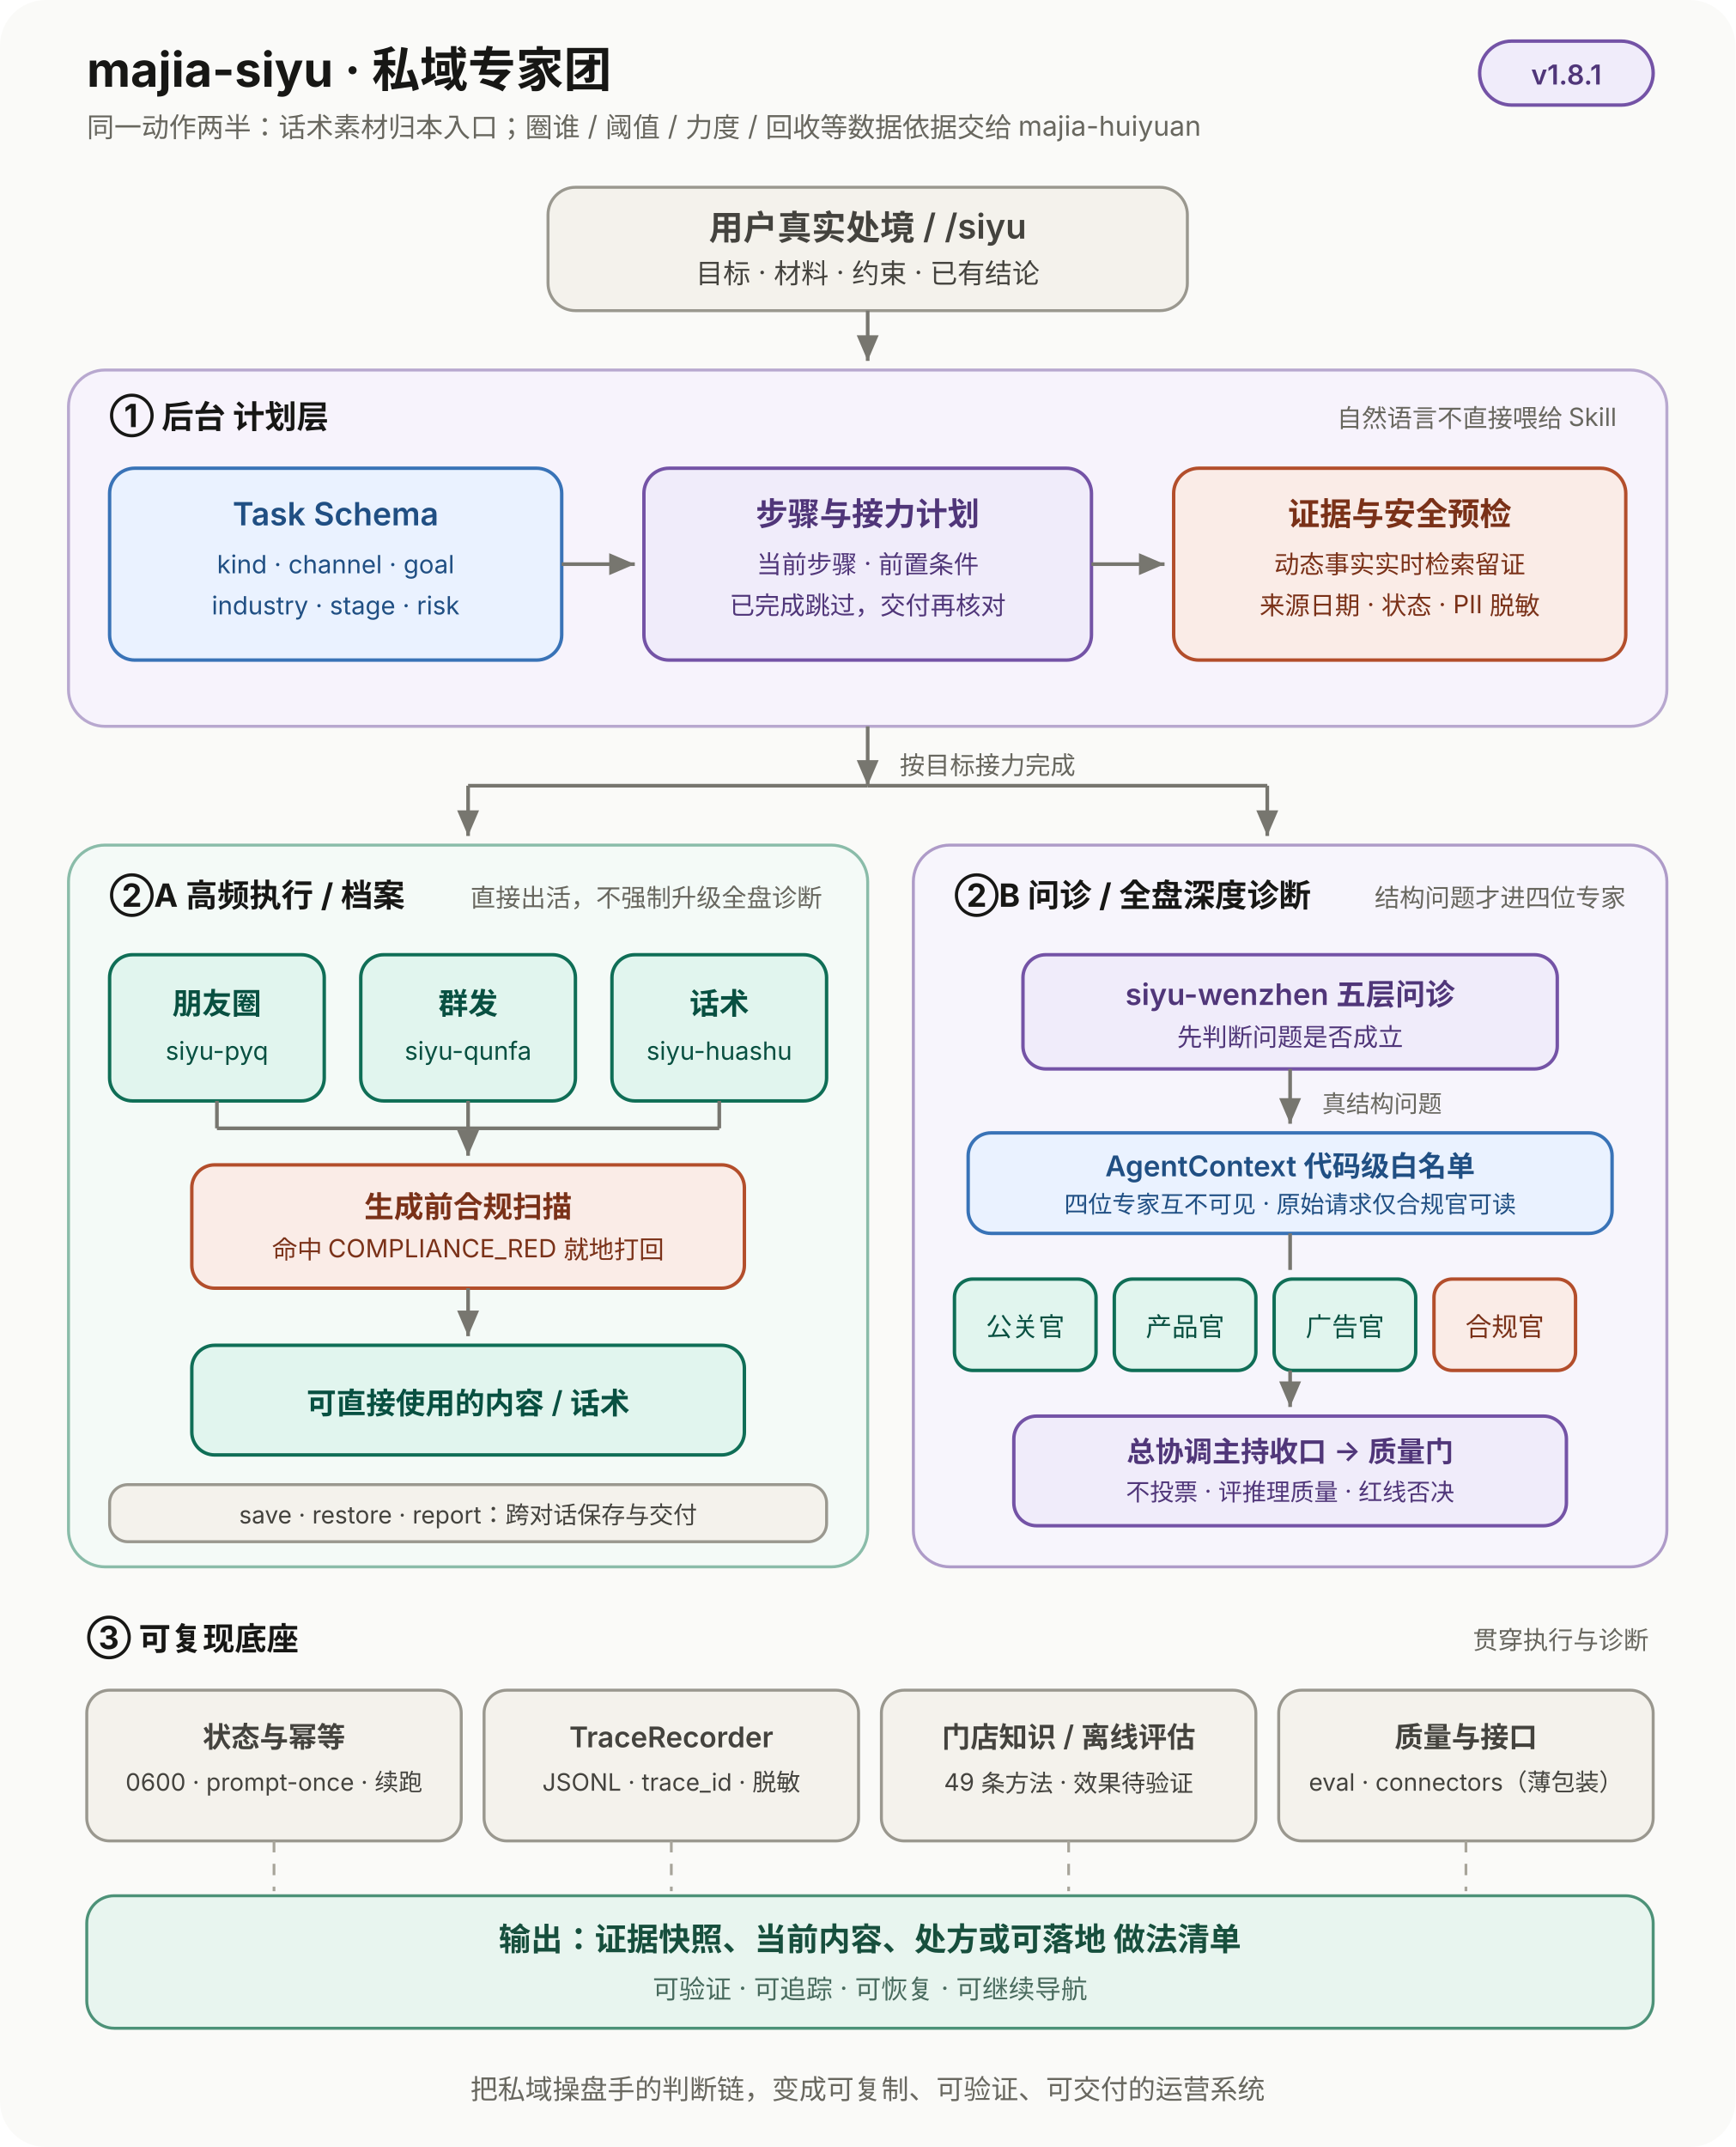
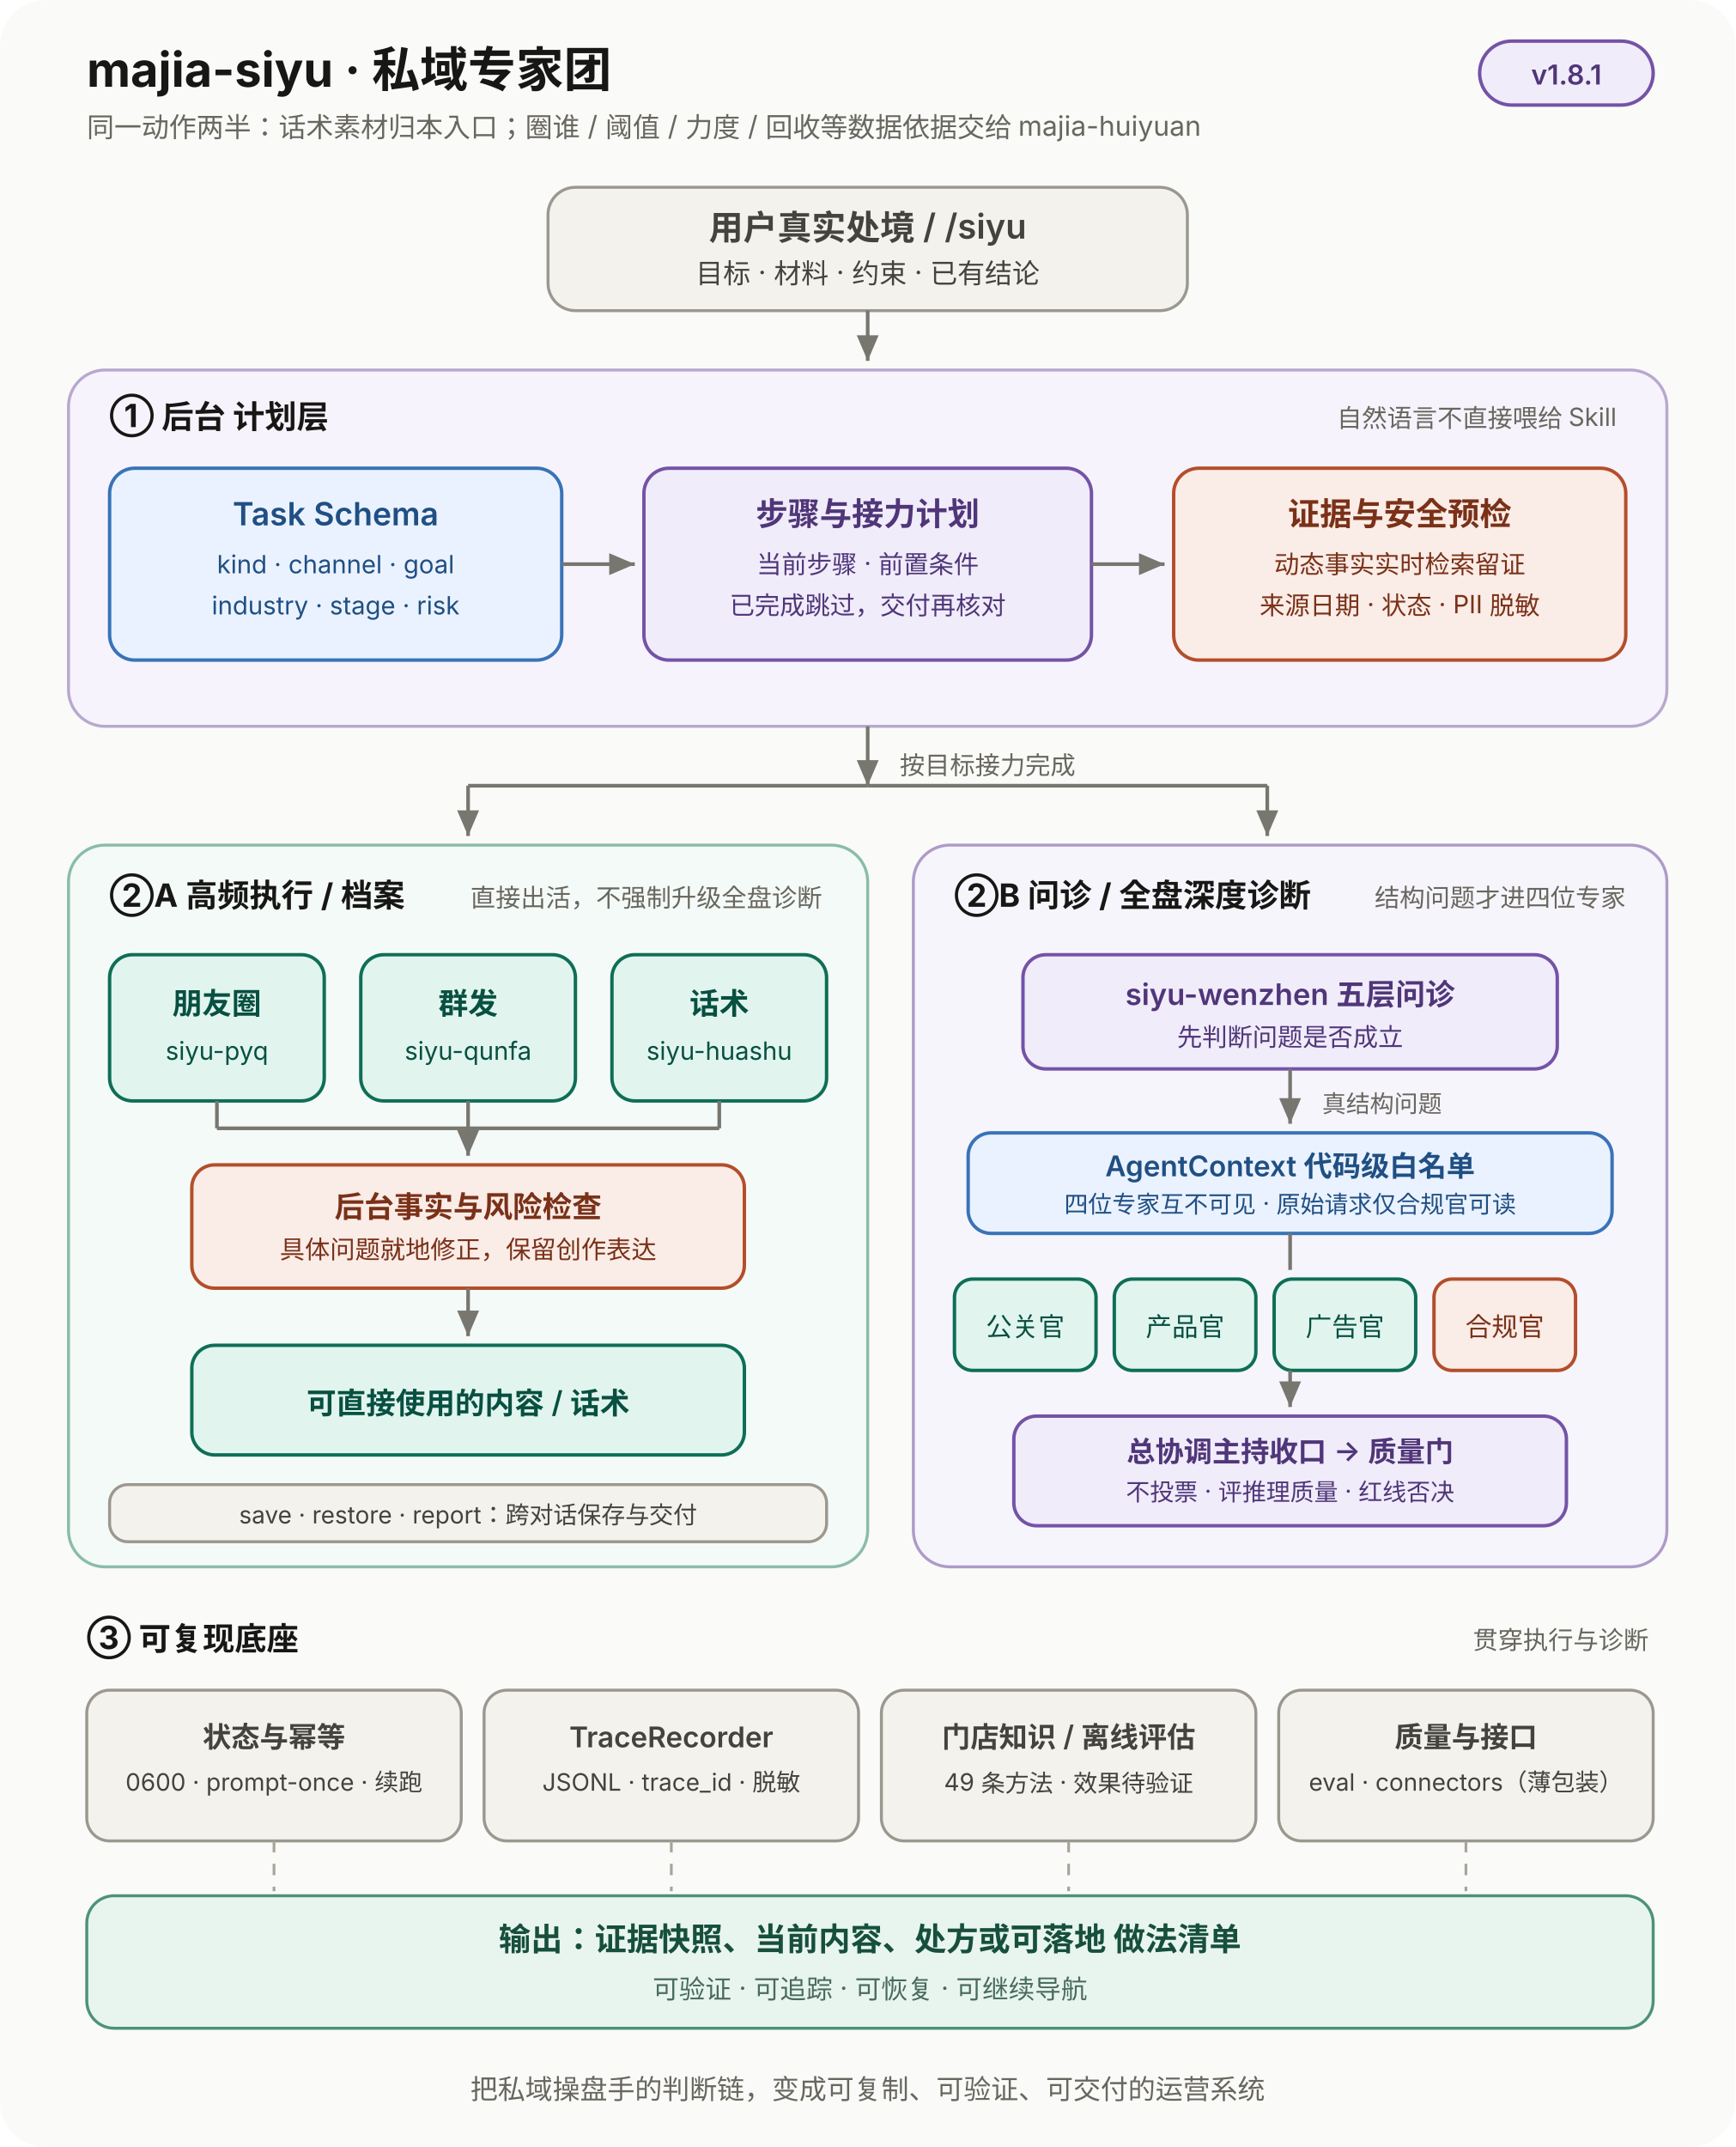
<svg xmlns="http://www.w3.org/2000/svg" width="100%" viewBox="0 0 760 940" role="img">
  <defs>
    <marker id="arrow" markerWidth="9" markerHeight="9" refX="7" refY="3" orient="auto">
      <path d="M0,0 L7,3 L0,6 Z" fill="#77766F" />
    </marker>
    <style>
    text{font-family:'PingFang SC','Microsoft YaHei',-apple-system,BlinkMacSystemFont,'Segoe UI',sans-serif}
    .title{fill:#171715;font-weight:650}
    .muted{fill:#68675F}
    .line{stroke:#77766F;stroke-width:1.6;fill:none}
    .dash{stroke:#A7A49A;stroke-width:1.2;stroke-dasharray:5 5;fill:none}
    .blue rect{fill:#EAF2FF;stroke:#3973B7;stroke-width:1.5}
    .blue text{fill:#204F83}
    .teal rect{fill:#E1F5EE;stroke:#0F6E56;stroke-width:1.5}
    .teal text{fill:#085041}
    .violet rect{fill:#F0ECFA;stroke:#7453A6;stroke-width:1.5}
    .violet text{fill:#503679}
    .coral rect{fill:#FAECE7;stroke:#B34E2B;stroke-width:1.5}
    .coral text{fill:#7A3118}
    .gray rect{fill:#F4F2EC;stroke:#9A988F;stroke-width:1.3}
    .gray text{fill:#44433E}
  </style>
  </defs>
  <rect x="0" y="0" width="760" height="940" rx="20" fill="#FAFAF8" />
  <text x="38" y="38" font-size="21" class="title">majia-siyu · 私域专家团</text>
  <g class="violet">
    <rect x="648" y="18" width="76" height="28" rx="14" />
    <text x="686" y="37" text-anchor="middle" font-size="12" font-weight="600">v1.8.1</text>
  </g>
  <text x="38" y="60" font-size="12" class="muted">同一动作两半：话术素材归本入口；圈谁 / 阈值 / 力度 / 回收等数据依据交给 majia-huiyuan</text>
  <g class="gray">
    <rect x="240" y="82" width="280" height="54" rx="12" />
    <text x="380" y="105" text-anchor="middle" font-size="15" font-weight="600">用户真实处境 / /siyu</text>
    <text x="380" y="124" text-anchor="middle" font-size="12">目标 · 材料 · 约束 · 已有结论</text>
  </g>
  <line x1="380" y1="136" x2="380" y2="158" class="line" marker-end="url(#arrow)" />
  <rect x="30" y="162" width="700" height="156" rx="16" fill="#F7F3FC" stroke="#B8A8CF" stroke-width="1.3" />
  <text x="48" y="187" font-size="14" class="title">① 后台 计划层</text>
  <text x="708" y="187" text-anchor="end" font-size="11" class="muted">自然语言不直接喂给 Skill</text>
  <g class="blue">
    <rect x="48" y="205" width="198" height="84" rx="11" />
    <text x="147" y="230" text-anchor="middle" font-size="14" font-weight="600">Task Schema</text>
    <text x="147" y="251" text-anchor="middle" font-size="11">kind · channel · goal</text>
    <text x="147" y="269" text-anchor="middle" font-size="11">industry · stage · risk</text>
  </g>
  <line x1="246" y1="247" x2="278" y2="247" class="line" marker-end="url(#arrow)" />
  <g class="violet">
    <rect x="282" y="205" width="196" height="84" rx="11" />
    <text x="380" y="230" text-anchor="middle" font-size="14" font-weight="600">步骤与接力计划</text>
    <text x="380" y="251" text-anchor="middle" font-size="11">当前步骤 · 前置条件</text>
    <text x="380" y="269" text-anchor="middle" font-size="11">已完成跳过，交付再核对</text>
  </g>
  <line x1="478" y1="247" x2="510" y2="247" class="line" marker-end="url(#arrow)" />
  <g class="coral">
    <rect x="514" y="205" width="198" height="84" rx="11" />
    <text x="613" y="230" text-anchor="middle" font-size="14" font-weight="600">证据与安全预检</text>
    <text x="613" y="251" text-anchor="middle" font-size="11">动态事实实时检索留证</text>
    <text x="613" y="269" text-anchor="middle" font-size="11">来源日期 · 状态 · PII 脱敏</text>
  </g>
  <line x1="380" y1="318" x2="380" y2="344" class="line" marker-end="url(#arrow)" />
  <text x="394" y="339" font-size="11" class="muted">按目标接力完成</text>
  <line x1="380" y1="344" x2="205" y2="344" class="line" />
  <line x1="380" y1="344" x2="555" y2="344" class="line" />
  <line x1="205" y1="344" x2="205" y2="366" class="line" marker-end="url(#arrow)" />
  <line x1="555" y1="344" x2="555" y2="366" class="line" marker-end="url(#arrow)" />
  <rect x="30" y="370" width="350" height="316" rx="16" fill="#F4FAF7" stroke="#8ABCA9" stroke-width="1.3" />
  <text x="48" y="397" font-size="14" class="title">②A 高频执行 / 档案</text>
  <text x="360" y="397" text-anchor="end" font-size="11" class="muted">直接出活，不强制升级全盘诊断</text>
  <g class="teal">
    <rect x="48" y="418" width="94" height="64" rx="10" />
    <text x="95" y="444" text-anchor="middle" font-size="13" font-weight="600">朋友圈</text>
    <text x="95" y="464" text-anchor="middle" font-size="11">siyu-pyq</text>
  </g>
  <g class="teal">
    <rect x="158" y="418" width="94" height="64" rx="10" />
    <text x="205" y="444" text-anchor="middle" font-size="13" font-weight="600">群发</text>
    <text x="205" y="464" text-anchor="middle" font-size="11">siyu-qunfa</text>
  </g>
  <g class="teal">
    <rect x="268" y="418" width="94" height="64" rx="10" />
    <text x="315" y="444" text-anchor="middle" font-size="13" font-weight="600">话术</text>
    <text x="315" y="464" text-anchor="middle" font-size="11">siyu-huashu</text>
  </g>
  <line x1="95" y1="482" x2="95" y2="494" class="line" />
  <line x1="205" y1="482" x2="205" y2="494" class="line" />
  <line x1="315" y1="482" x2="315" y2="494" class="line" />
  <line x1="95" y1="494" x2="315" y2="494" class="line" />
  <line x1="205" y1="494" x2="205" y2="506" class="line" marker-end="url(#arrow)" />
  <g class="coral">
    <rect x="84" y="510" width="242" height="54" rx="10" />
-     <text x="205" y="533" text-anchor="middle" font-size="13" font-weight="600">生成前合规扫描</text>
-     <text x="205" y="551" text-anchor="middle" font-size="11">命中 COMPLIANCE_RED 就地打回</text>
+     <text x="205" y="533" text-anchor="middle" font-size="13" font-weight="600">后台事实与风险检查</text>
+     <text x="205" y="551" text-anchor="middle" font-size="11">具体问题就地修正，保留创作表达</text>
  </g>
  <line x1="205" y1="564" x2="205" y2="585" class="line" marker-end="url(#arrow)" />
  <g class="teal">
    <rect x="84" y="589" width="242" height="48" rx="10" />
    <text x="205" y="619" text-anchor="middle" font-size="13" font-weight="600">可直接使用的内容 / 话术</text>
  </g>
  <g class="gray">
    <rect x="48" y="650" width="314" height="25" rx="8" />
    <text x="205" y="667" text-anchor="middle" font-size="10.5">save · restore · report：跨对话保存与交付</text>
  </g>
  <rect x="400" y="370" width="330" height="316" rx="16" fill="#F7F5FC" stroke="#AE9BC8" stroke-width="1.3" />
  <text x="418" y="397" font-size="14" class="title">②B 问诊 / 全盘深度诊断</text>
  <text x="712" y="397" text-anchor="end" font-size="11" class="muted">结构问题才进四位专家</text>
  <g class="violet">
    <rect x="448" y="418" width="234" height="50" rx="10" />
    <text x="565" y="440" text-anchor="middle" font-size="13" font-weight="600">siyu-wenzhen 五层问诊</text>
    <text x="565" y="458" text-anchor="middle" font-size="11">先判断问题是否成立</text>
  </g>
  <line x1="565" y1="468" x2="565" y2="492" class="line" marker-end="url(#arrow)" />
  <text x="579" y="487" font-size="10.5" class="muted">真结构问题</text>
  <g class="blue">
    <rect x="424" y="496" width="282" height="44" rx="10" />
    <text x="565" y="515" text-anchor="middle" font-size="12.5" font-weight="600">AgentContext 代码级白名单</text>
    <text x="565" y="531" text-anchor="middle" font-size="10.5">四位专家互不可见 · 原始请求仅合规官可读</text>
  </g>
  <line x1="565" y1="540" x2="565" y2="556" class="line" />
  <g class="teal">
    <rect x="418" y="560" width="62" height="40" rx="8" />
    <text x="449" y="585" text-anchor="middle" font-size="11.5">公关官</text>
  </g>
  <g class="teal">
    <rect x="488" y="560" width="62" height="40" rx="8" />
    <text x="519" y="585" text-anchor="middle" font-size="11.5">产品官</text>
  </g>
  <g class="teal">
    <rect x="558" y="560" width="62" height="40" rx="8" />
    <text x="589" y="585" text-anchor="middle" font-size="11.5">广告官</text>
  </g>
  <g class="coral">
    <rect x="628" y="560" width="62" height="40" rx="8" />
    <text x="659" y="585" text-anchor="middle" font-size="11.5">合规官</text>
  </g>
  <line x1="565" y1="600" x2="565" y2="616" class="line" marker-end="url(#arrow)" />
  <g class="violet">
    <rect x="444" y="620" width="242" height="48" rx="10" />
    <text x="565" y="640" text-anchor="middle" font-size="12.5" font-weight="600">总协调主持收口 → 质量门</text>
    <text x="565" y="657" text-anchor="middle" font-size="10.5">不投票 · 评推理质量 · 红线否决</text>
  </g>
  <text x="38" y="722" font-size="14" class="title">③ 可复现底座</text>
  <text x="722" y="722" text-anchor="end" font-size="11" class="muted">贯穿执行与诊断</text>
  <g class="gray">
    <rect x="38" y="740" width="164" height="66" rx="10" />
    <text x="120" y="765" text-anchor="middle" font-size="12.5" font-weight="600">状态与幂等</text>
    <text x="120" y="784" text-anchor="middle" font-size="10.5">0600 · prompt-once · 续跑</text>
  </g>
  <g class="gray">
    <rect x="212" y="740" width="164" height="66" rx="10" />
    <text x="294" y="765" text-anchor="middle" font-size="12.5" font-weight="600">TraceRecorder</text>
    <text x="294" y="784" text-anchor="middle" font-size="10.5">JSONL · trace_id · 脱敏</text>
  </g>
  <g class="gray">
    <rect x="386" y="740" width="164" height="66" rx="10" />
    <text x="468" y="765" text-anchor="middle" font-size="12.5" font-weight="600">门店知识 / 离线评估</text>
    <text x="468" y="784" text-anchor="middle" font-size="10.5">49 条方法 · 效果待验证</text>
  </g>
  <g class="gray">
    <rect x="560" y="740" width="164" height="66" rx="10" />
    <text x="642" y="765" text-anchor="middle" font-size="12.5" font-weight="600">质量与接口</text>
    <text x="642" y="784" text-anchor="middle" font-size="10.5">eval · connectors（薄包装）</text>
  </g>
  <line x1="120" y1="806" x2="120" y2="828" class="dash" />
  <line x1="294" y1="806" x2="294" y2="828" class="dash" />
  <line x1="468" y1="806" x2="468" y2="828" class="dash" />
  <line x1="642" y1="806" x2="642" y2="828" class="dash" />
  <rect x="38" y="830" width="686" height="58" rx="12" fill="#E8F5EF" stroke="#4D9278" stroke-width="1.3" />
  <text x="381" y="854" text-anchor="middle" font-size="14" font-weight="650" fill="#174F3D">输出：证据快照、当前内容、处方或可落地 做法清单</text>
  <text x="381" y="875" text-anchor="middle" font-size="11.5" fill="#496B5E">可验证 · 可追踪 · 可恢复 · 可继续导航</text>
  <text x="380" y="919" text-anchor="middle" font-size="12" class="muted">把私域操盘手的判断链，变成可复制、可验证、可交付的运营系统</text>
</svg>
